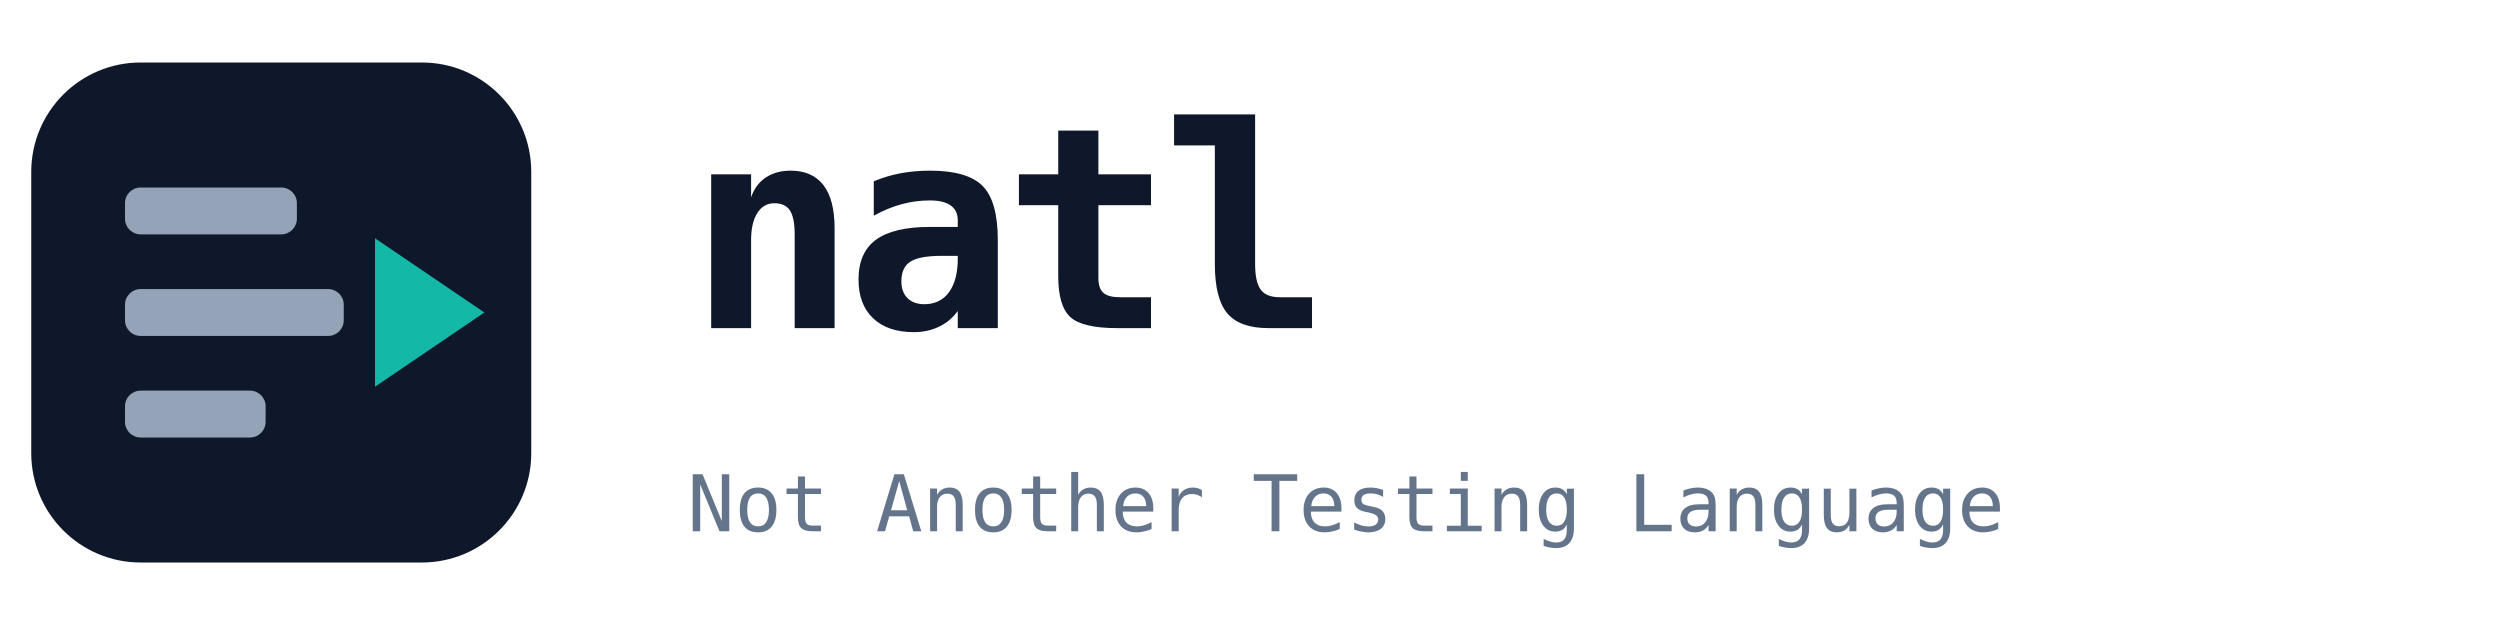
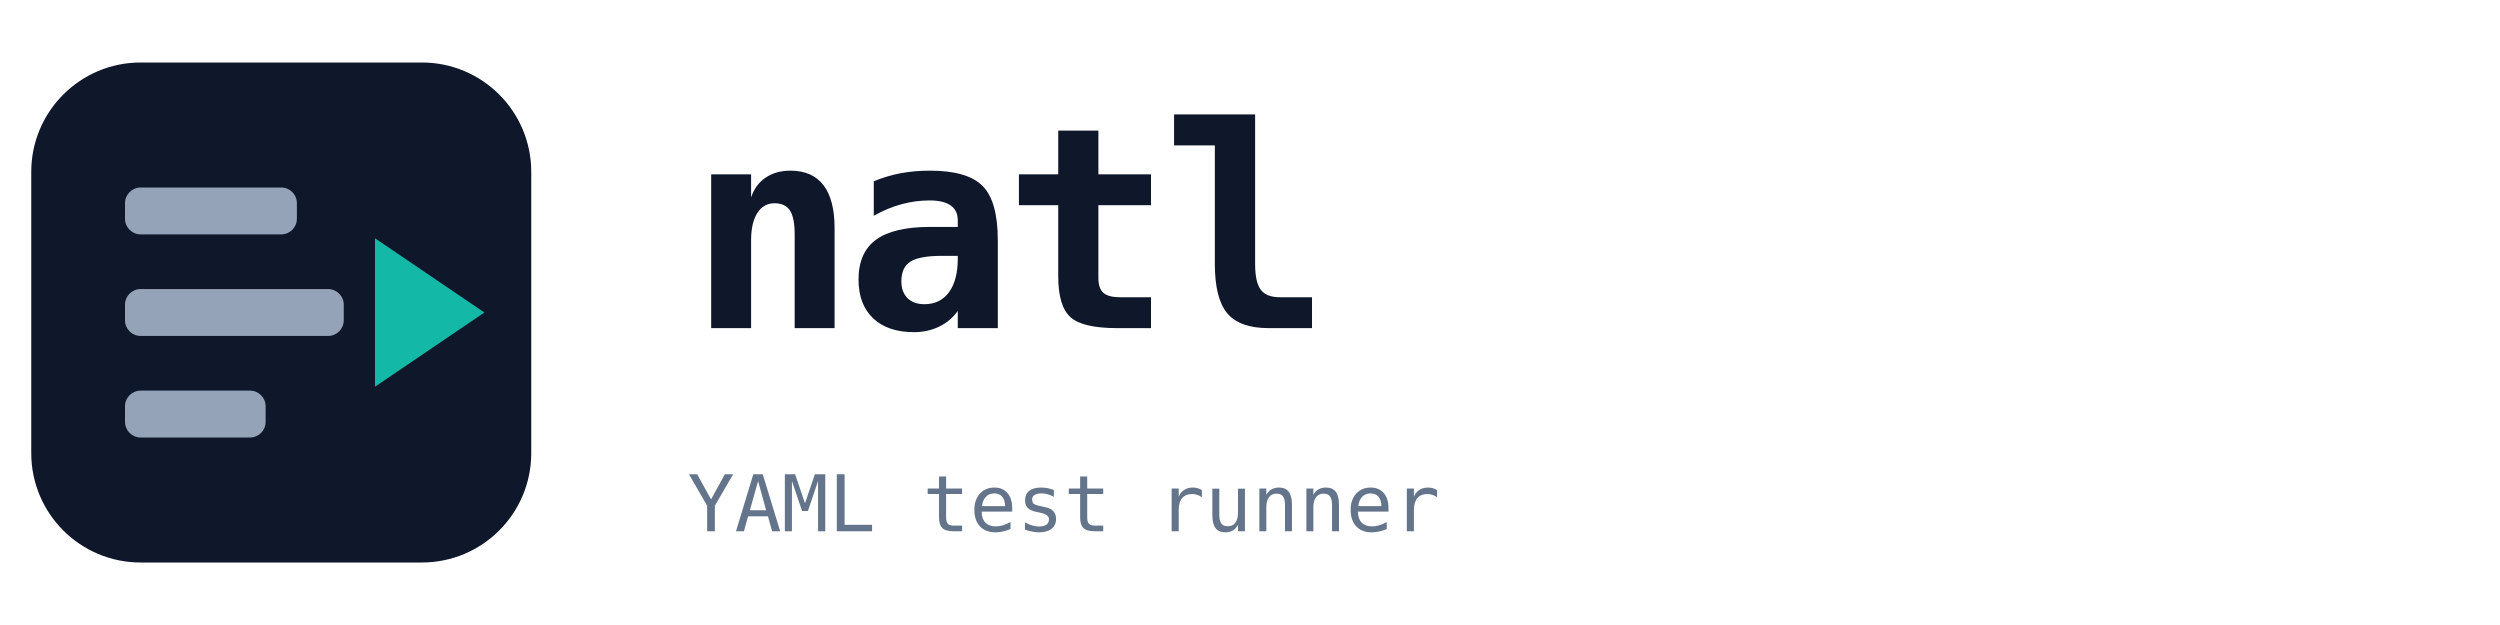
<svg xmlns="http://www.w3.org/2000/svg" viewBox="0 0 320 80" role="img" aria-label="natl">
  <rect x="4" y="8" width="64" height="64" rx="14" fill="#0F172A" />
  <g fill="#94A3B8">
    <rect x="16" y="24" width="22" height="6" rx="2" />
    <rect x="16" y="37" width="28" height="6" rx="2" />
    <rect x="16" y="50" width="18" height="6" rx="2" />
  </g>
  <path fill="#14B8A6" d="M48 30.5v19L62 40 48 30.5z" />
  <text x="88" y="42" fill="#0F172A" font-family="ui-monospace, SFMono-Regular, Menlo, Consolas, monospace" font-size="36" font-weight="700" letter-spacing="-0.04em">natl</text>
-   <text x="88" y="68" fill="#64748B" font-family="ui-monospace, SFMono-Regular, Menlo, Consolas, monospace" font-size="10">Not Another Testing Language</text>
+   <text x="88" y="68" fill="#64748B" font-family="ui-monospace, SFMono-Regular, Menlo, Consolas, monospace" font-size="10">YAML test runner</text>
</svg>
